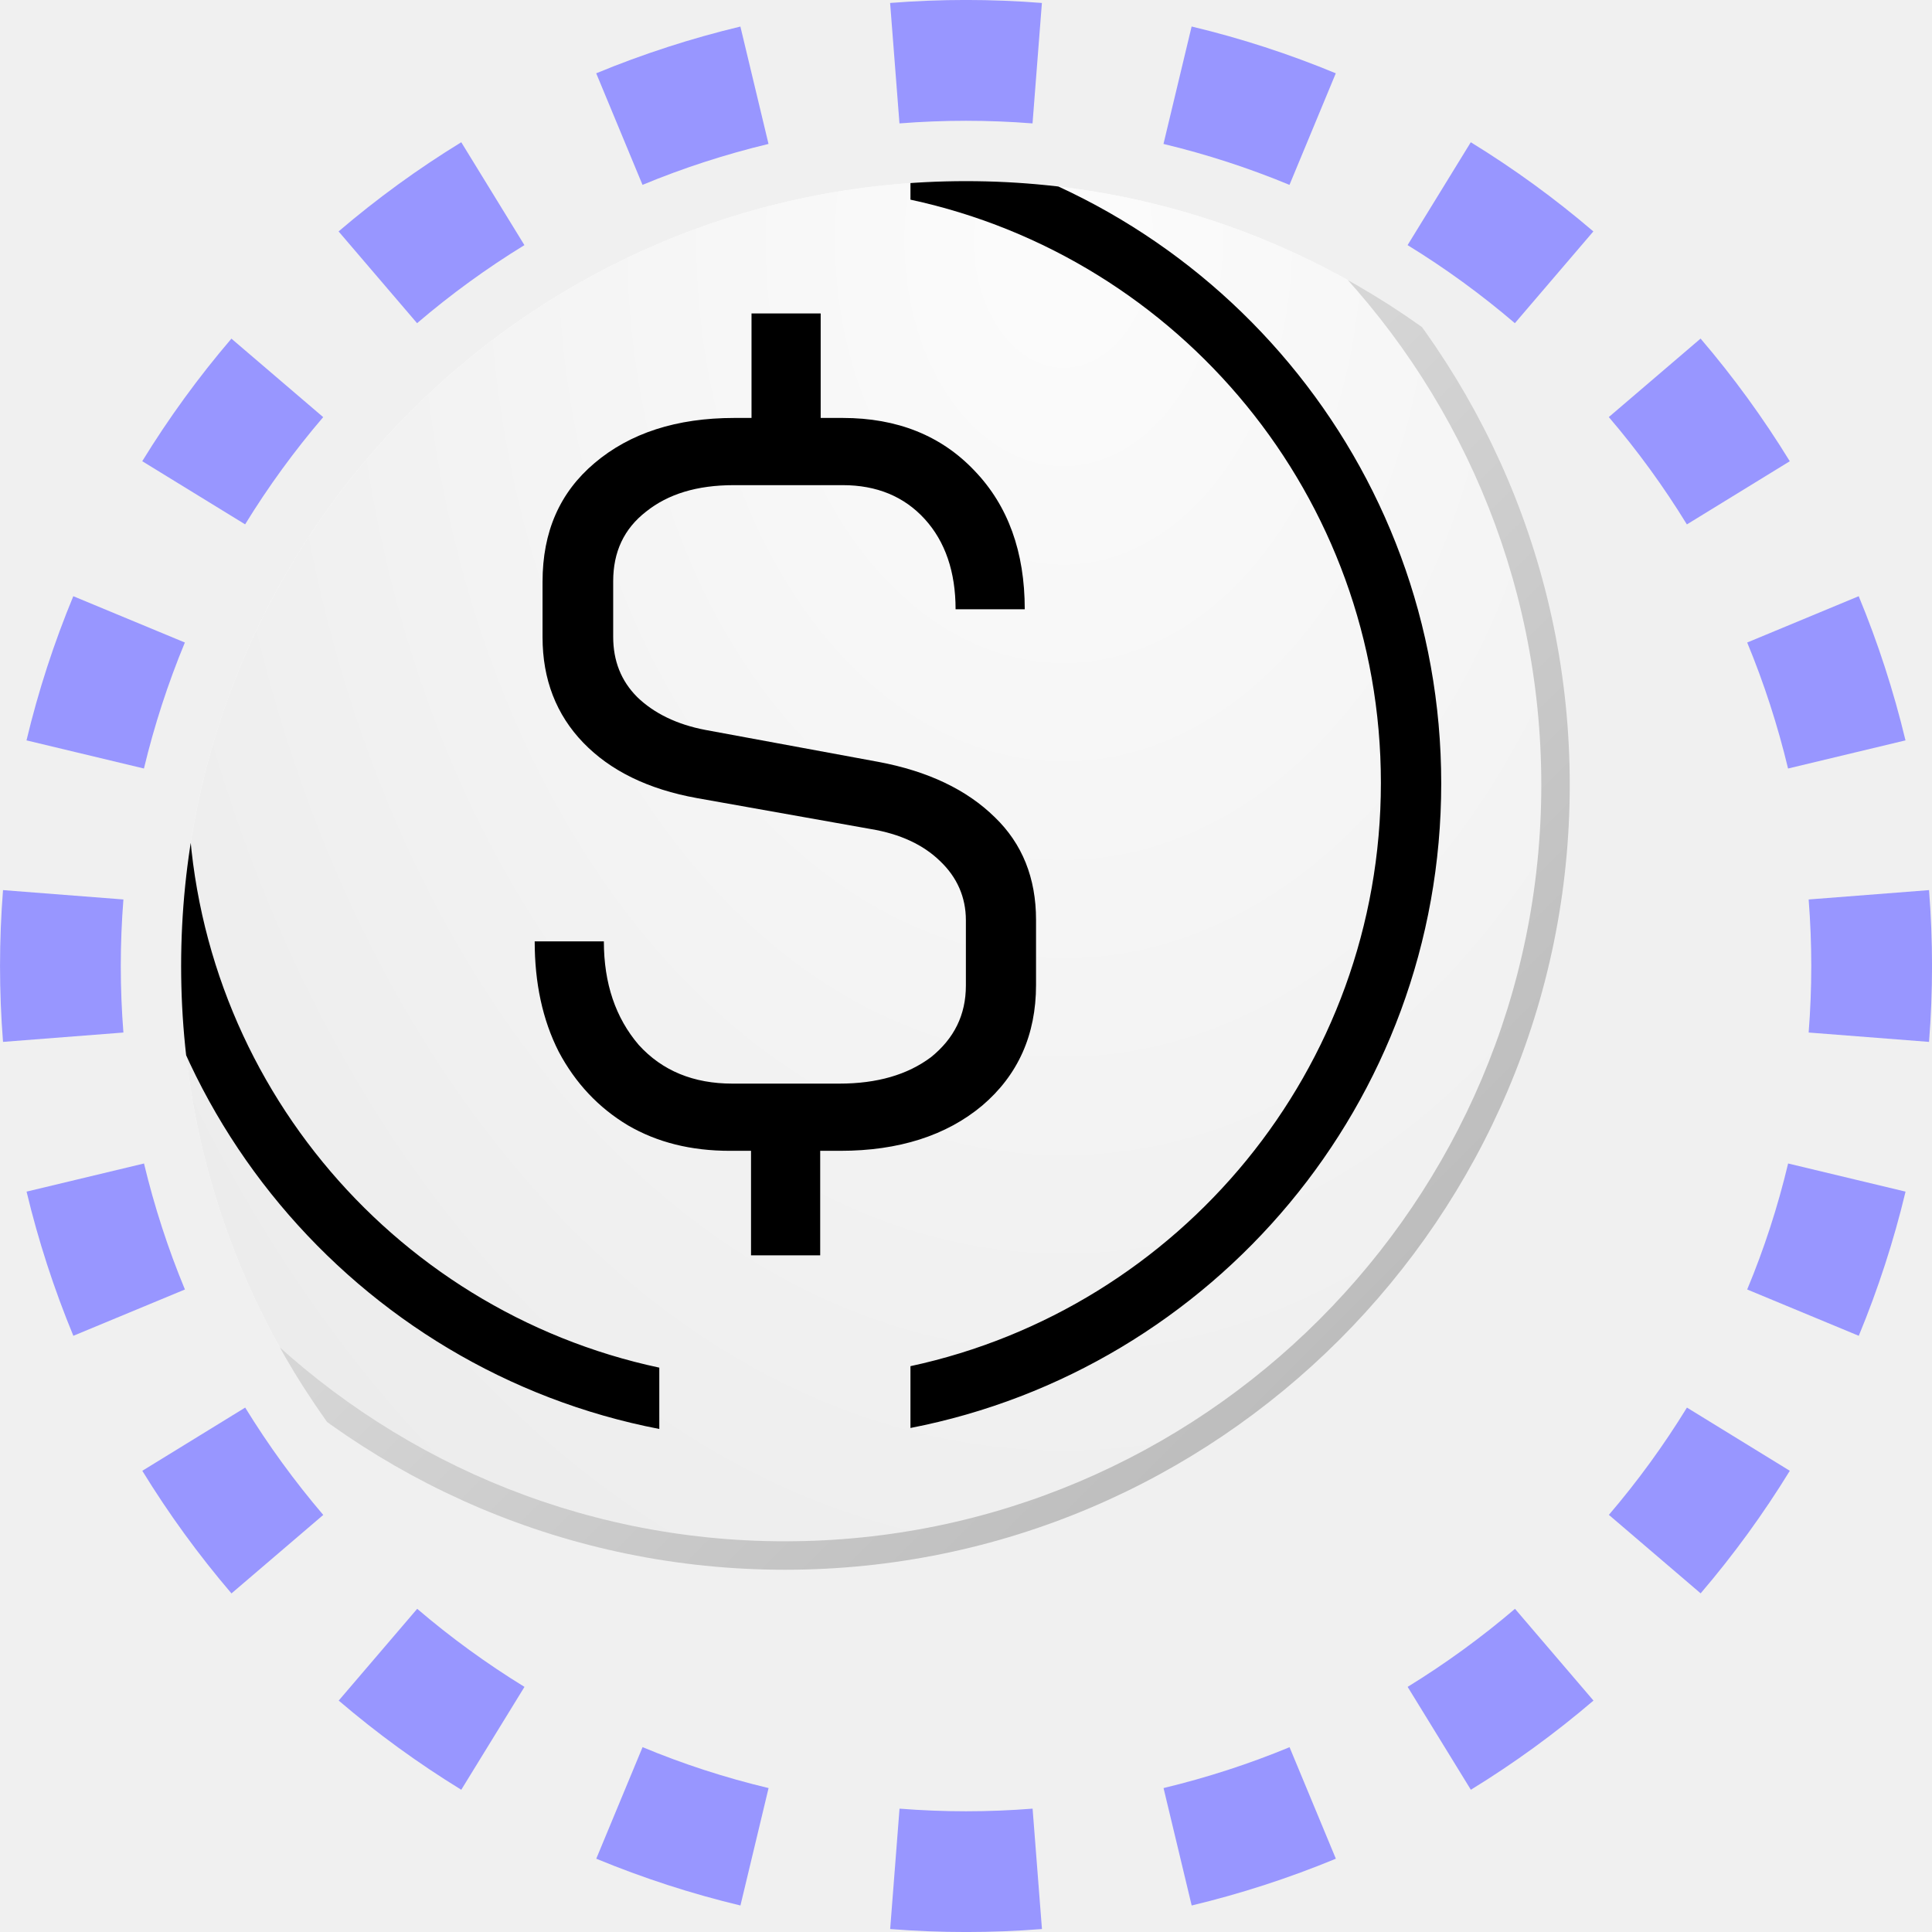
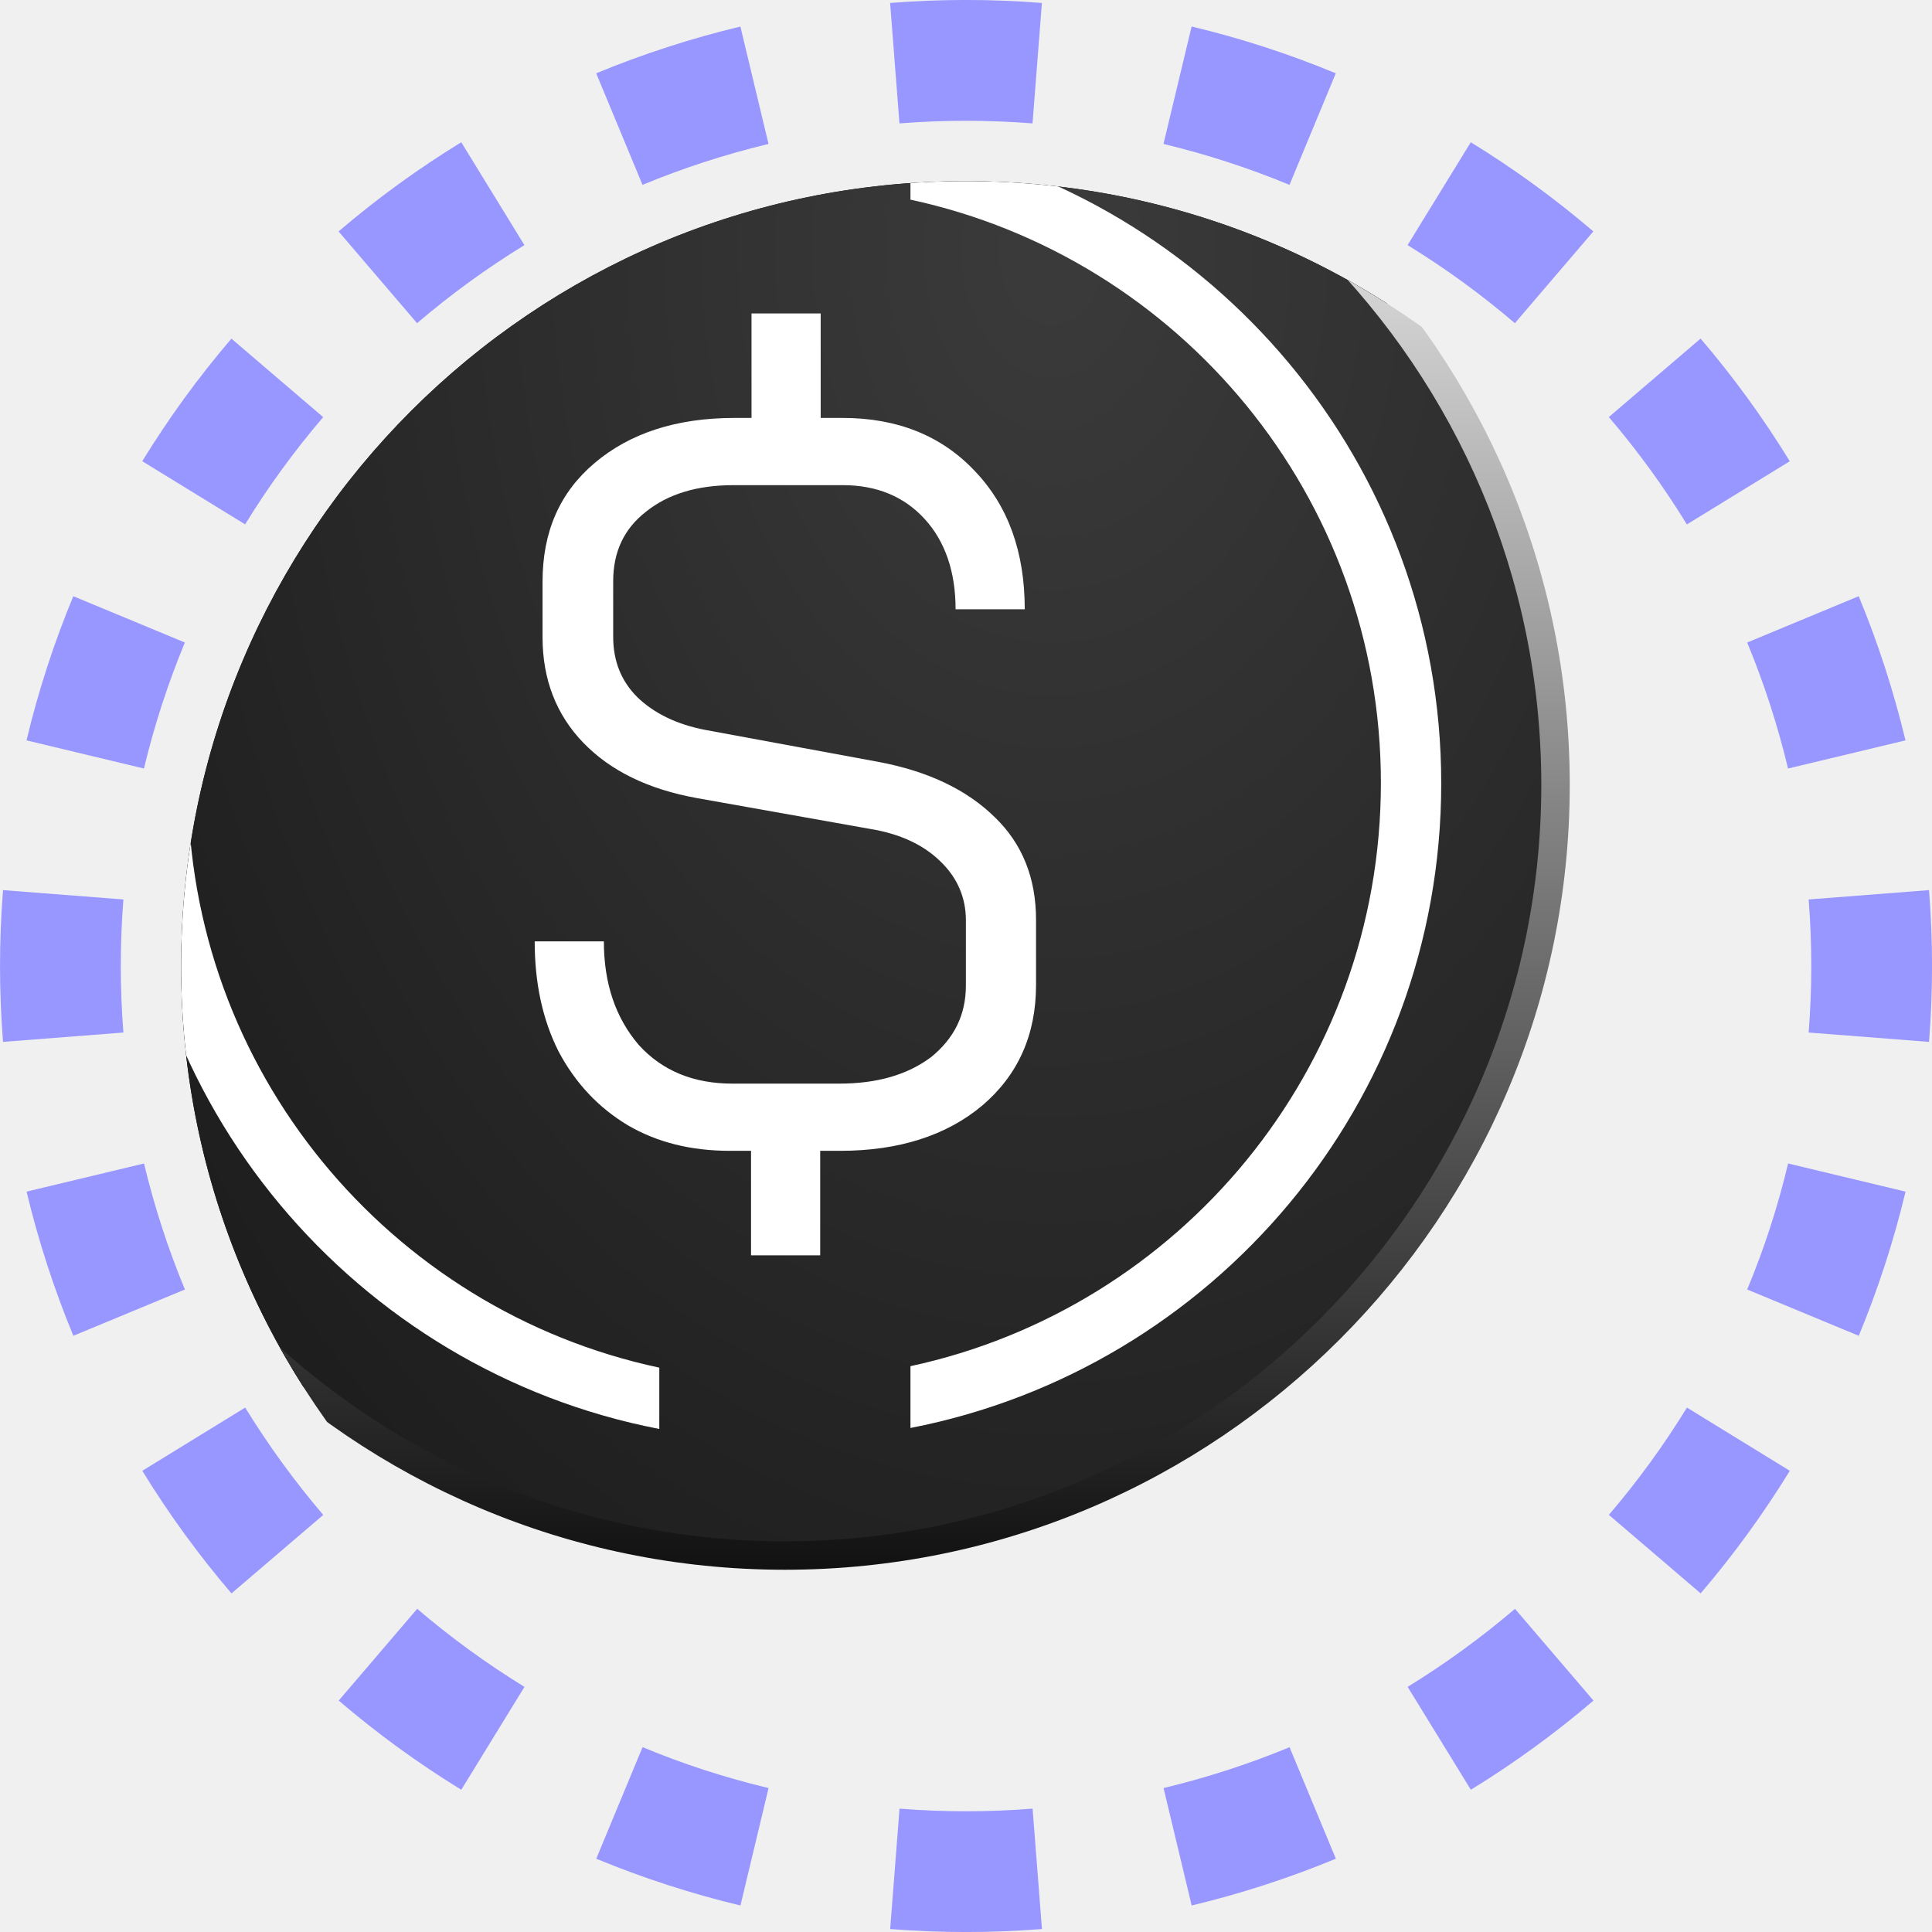
<svg xmlns="http://www.w3.org/2000/svg" width="32" height="32" fill="none" viewBox="0 0 32 32">
  <path fill="#9896FF" fill-rule="evenodd" d="m31.951 17.257-1.994-.155a14 14 0 0 0 0-2.204l1.994-.155a16 16 0 0 1 0 2.514m-.39-4.994-1.945.466q-.26-1.08-.677-2.087l1.847-.767q.478 1.154.775 2.388M29.644 7.64 27.94 8.686a14 14 0 0 0-1.293-1.778l1.52-1.3a16 16 0 0 1 1.477 2.031m-3.253-3.806-1.3 1.52a14 14 0 0 0-1.777-1.293l1.047-1.704q1.076.661 2.03 1.477m-4.266-2.619-.767 1.848a14 14 0 0 0-2.087-.678l.466-1.945c.822.196 1.62.457 2.388.775M17.257.05l-.155 1.994a14 14 0 0 0-2.204 0L14.743.049a16 16 0 0 1 2.514 0m-4.994.39.466 1.945q-1.08.26-2.087.678l-.767-1.848A16 16 0 0 1 12.263.44M7.64 2.356 8.686 4.06a14 14 0 0 0-1.778 1.293l-1.3-1.52A16 16 0 0 1 7.64 2.356M3.833 5.609l1.52 1.3A14 14 0 0 0 4.06 8.685L2.356 7.639q.661-1.076 1.477-2.03M1.214 9.875l1.848.767a14 14 0 0 0-.678 2.087l-1.945-.466c.196-.822.457-1.62.775-2.388M.05 14.743a16 16 0 0 0 0 2.514l1.994-.155a14 14 0 0 1 0-2.204zm.39 4.994 1.945-.466q.26 1.08.678 2.087l-1.848.767a16 16 0 0 1-.775-2.388m1.917 4.624 1.704-1.047q.579.941 1.293 1.778l-1.52 1.3a16 16 0 0 1-1.477-2.031m3.253 3.806 1.3-1.52q.835.714 1.777 1.293l-1.047 1.704a16 16 0 0 1-2.03-1.477m4.266 2.619.767-1.848q1.007.42 2.087.678l-.466 1.945a16 16 0 0 1-2.388-.775m4.868 1.165.155-1.994a14 14 0 0 0 2.204 0l.155 1.994a16 16 0 0 1-2.514 0m4.994-.39-.466-1.945q1.08-.26 2.087-.677l.767 1.847a16 16 0 0 1-2.388.775m4.624-1.917-1.047-1.704q.941-.579 1.778-1.293l1.3 1.52a16 16 0 0 1-2.031 1.477m3.806-3.253-1.52-1.3a14 14 0 0 0 1.293-1.777l1.704 1.047q-.661 1.076-1.477 2.03m2.619-4.266-1.848-.767q.42-1.007.678-2.087l1.945.466a16 16 0 0 1-.775 2.388" clip-rule="evenodd" />
  <g clip-path="url(#stataeusde__circleClip)">
    <g style="transform:scale(.8125);transform-origin:50% 50%">
-       <g clip-path="url(#stataeusde__etherealeusde__clip0_2491_139)">
-         <path fill="#fff" d="M16 .57C24.52.57 31.43 7.48 31.43 16S24.52 31.43 16 31.43.57 24.52.57 16 7.48.57 16 .57" />
-         <path fill="url(#stataeusde__etherealeusde__paint0_radial_2491_139)" fill-opacity=".7" d="M16 .29C7.32.29.29 7.32.29 16S7.32 31.71 16 31.71 31.71 24.68 31.71 16 24.68.29 16 .29" />
-         <path fill="url(#stataeusde__etherealeusde__paint1_linear_2491_139)" d="M16 32C7.18 32 0 24.82 0 16S7.18 0 16 0s16 7.18 16 16-7.18 16-16 16M16 .58C7.5.58.58 7.5.58 16S7.5 31.42 16 31.42 31.42 24.5 31.42 16 24.51.58 16 .58" />
-         <path fill="#000" fill-rule="evenodd" d="M13.44 2.83C7.26 4.02 2.6 9.46 2.6 15.98s4.67 11.96 10.84 13.15v-1.25c-5.49-1.17-9.61-6.05-9.61-11.89s4.12-10.73 9.61-11.9zm5.12 1.26V2.83c6.16 1.2 10.82 6.63 10.82 13.14s-4.65 11.94-10.82 13.14v-1.26c5.48-1.18 9.59-6.05 9.59-11.89S24.04 5.25 18.56 4.07z" clip-rule="evenodd" />
-         <path fill="#000" d="M17.9 15.53c1.02.19 1.81.57 2.38 1.13.56.54.84 1.24.84 2.09v1.33c0 1.02-.37 1.84-1.1 2.46-.73.61-1.7.92-2.89.92h-.41v2.13h-1.41v-2.13h-.43c-.79 0-1.48-.17-2.08-.52q-.9-.54-1.41-1.5c-.33-.65-.49-1.4-.49-2.25h1.41c0 .86.24 1.56.71 2.11.48.53 1.12.79 1.91.79h2.18c.77 0 1.39-.18 1.87-.54.47-.38.71-.86.71-1.46v-1.33c0-.47-.18-.88-.53-1.21-.34-.33-.81-.55-1.41-.65l-3.54-.63c-1-.18-1.77-.56-2.32-1.13s-.83-1.29-.83-2.15v-1.13c0-1.02.35-1.82 1.06-2.42.72-.61 1.67-.92 2.85-.92h.35V6.39h1.41v2.13h.45c1.11 0 2.01.36 2.69 1.08q1.02 1.065 1.02 2.82h-1.41c0-.76-.21-1.38-.63-1.84s-.98-.69-1.67-.69h-2.22c-.75 0-1.34.18-1.79.54-.45.35-.67.82-.67 1.42v1.13c0 .49.16.9.49 1.23.34.33.81.56 1.39.67z" />
-       </g>
+       <path fill="#fff" d="M16 .57C24.52.57 31.43 7.48 31.43 16S24.52 31.43 16 31.43.57 24.52.57 16 7.48.57 16 .57" />
+       <path fill="#111" d="M16 .29C7.32.29.29 7.32.29 16S7.32 31.71 16 31.71 31.71 24.68 31.71 16 24.68.29 16 .29" />
+       <path fill="url(#stataeusde__etherealeusde__paint0_radial_2541_102)" d="M16 .29C7.32.29.29 7.32.29 16S7.32 31.71 16 31.71 31.71 24.68 31.71 16 24.68.29 16 .29" />
+       <path fill="url(#stataeusde__etherealeusde__paint1_linear_2541_102)" d="M16 32C7.18 32 0 24.82 0 16S7.18 0 16 0s16 7.18 16 16-7.18 16-16 16M16 .58C7.5.58.58 7.5.58 16S7.5 31.42 16 31.42 31.42 24.5 31.42 16 24.51.58 16 .58" />
+       <path fill="#fff" fill-rule="evenodd" d="M13.44 2.83C7.26 4.02 2.6 9.46 2.6 15.98s4.67 11.96 10.84 13.15v-1.25c-5.49-1.17-9.61-6.05-9.61-11.89s4.12-10.73 9.61-11.9zm5.12 1.26V2.83c6.16 1.2 10.82 6.63 10.82 13.14s-4.65 11.94-10.82 13.14v-1.26c5.48-1.18 9.59-6.05 9.59-11.89S24.04 5.25 18.56 4.07z" clip-rule="evenodd" />
+       <path fill="#fff" d="M17.9 15.53c1.02.19 1.81.57 2.38 1.13.56.54.84 1.24.84 2.09v1.33c0 1.02-.37 1.84-1.1 2.46-.73.61-1.7.92-2.89.92h-.41v2.13h-1.41v-2.13h-.43c-.79 0-1.48-.17-2.08-.52q-.9-.54-1.41-1.5c-.33-.65-.49-1.4-.49-2.25h1.41c0 .86.24 1.56.71 2.11.48.53 1.12.79 1.91.79h2.18c.77 0 1.39-.18 1.87-.54.47-.38.71-.86.71-1.46v-1.33c0-.47-.18-.88-.53-1.21-.34-.33-.81-.55-1.41-.65l-3.54-.63c-1-.18-1.77-.56-2.32-1.13s-.83-1.29-.83-2.15v-1.13c0-1.02.35-1.82 1.06-2.42.72-.61 1.67-.92 2.85-.92h.35V6.39h1.41v2.13h.45c1.11 0 2.01.36 2.69 1.08q1.02 1.065 1.02 2.82h-1.41c0-.76-.21-1.38-.63-1.84s-.98-.69-1.67-.69h-2.22c-.75 0-1.34.18-1.79.54-.45.35-.67.82-.67 1.42v1.13c0 .49.16.9.49 1.23.34.33.81.56 1.39.67z" />
      <defs>
-         <radialGradient id="stataeusde__etherealeusde__paint0_radial_2491_139" cx="0" cy="0" r="1" gradientTransform="matrix(0 33.4971 -23.5777 0 21.702 4.822)" gradientUnits="userSpaceOnUse">
-           <stop offset=".03" stop-color="#F9F9F9" />
-           <stop offset="1" stop-color="#E2E2E2" />
+         <radialGradient id="stataeusde__etherealeusde__paint0_radial_2541_102" cx="0" cy="0" r="1" gradientTransform="scale(23.5777 33.4971)rotate(90 .38 .53)" gradientUnits="userSpaceOnUse">
+           <stop offset=".03" stop-color="#3A3A3A" />
+           <stop offset="1" stop-color="#1C1C1C" />
        </radialGradient>
-         <linearGradient id="stataeusde__etherealeusde__paint1_linear_2491_139" x1="4.69" x2="27.31" y1="4.69" y2="27.31" gradientUnits="userSpaceOnUse">
-           <stop stop-color="#F3F3F3" />
-           <stop offset="1" stop-color="#BDBDBD" />
+         <linearGradient id="stataeusde__etherealeusde__paint1_linear_2541_102" x1="16" x2="16" y1="0" y2="32" gradientUnits="userSpaceOnUse">
+           <stop stop-color="#fff" />
+           <stop offset="1" stop-color="#111" />
        </linearGradient>
-         <clipPath id="stataeusde__etherealeusde__clip0_2491_139">
-           <path fill="#fff" d="M0 0h32v32H0z" />
-         </clipPath>
      </defs>
    </g>
  </g>
  <defs>
    <clipPath id="stataeusde__circleClip">
      <circle cx="16" cy="16" r="13" />
    </clipPath>
  </defs>
</svg>
